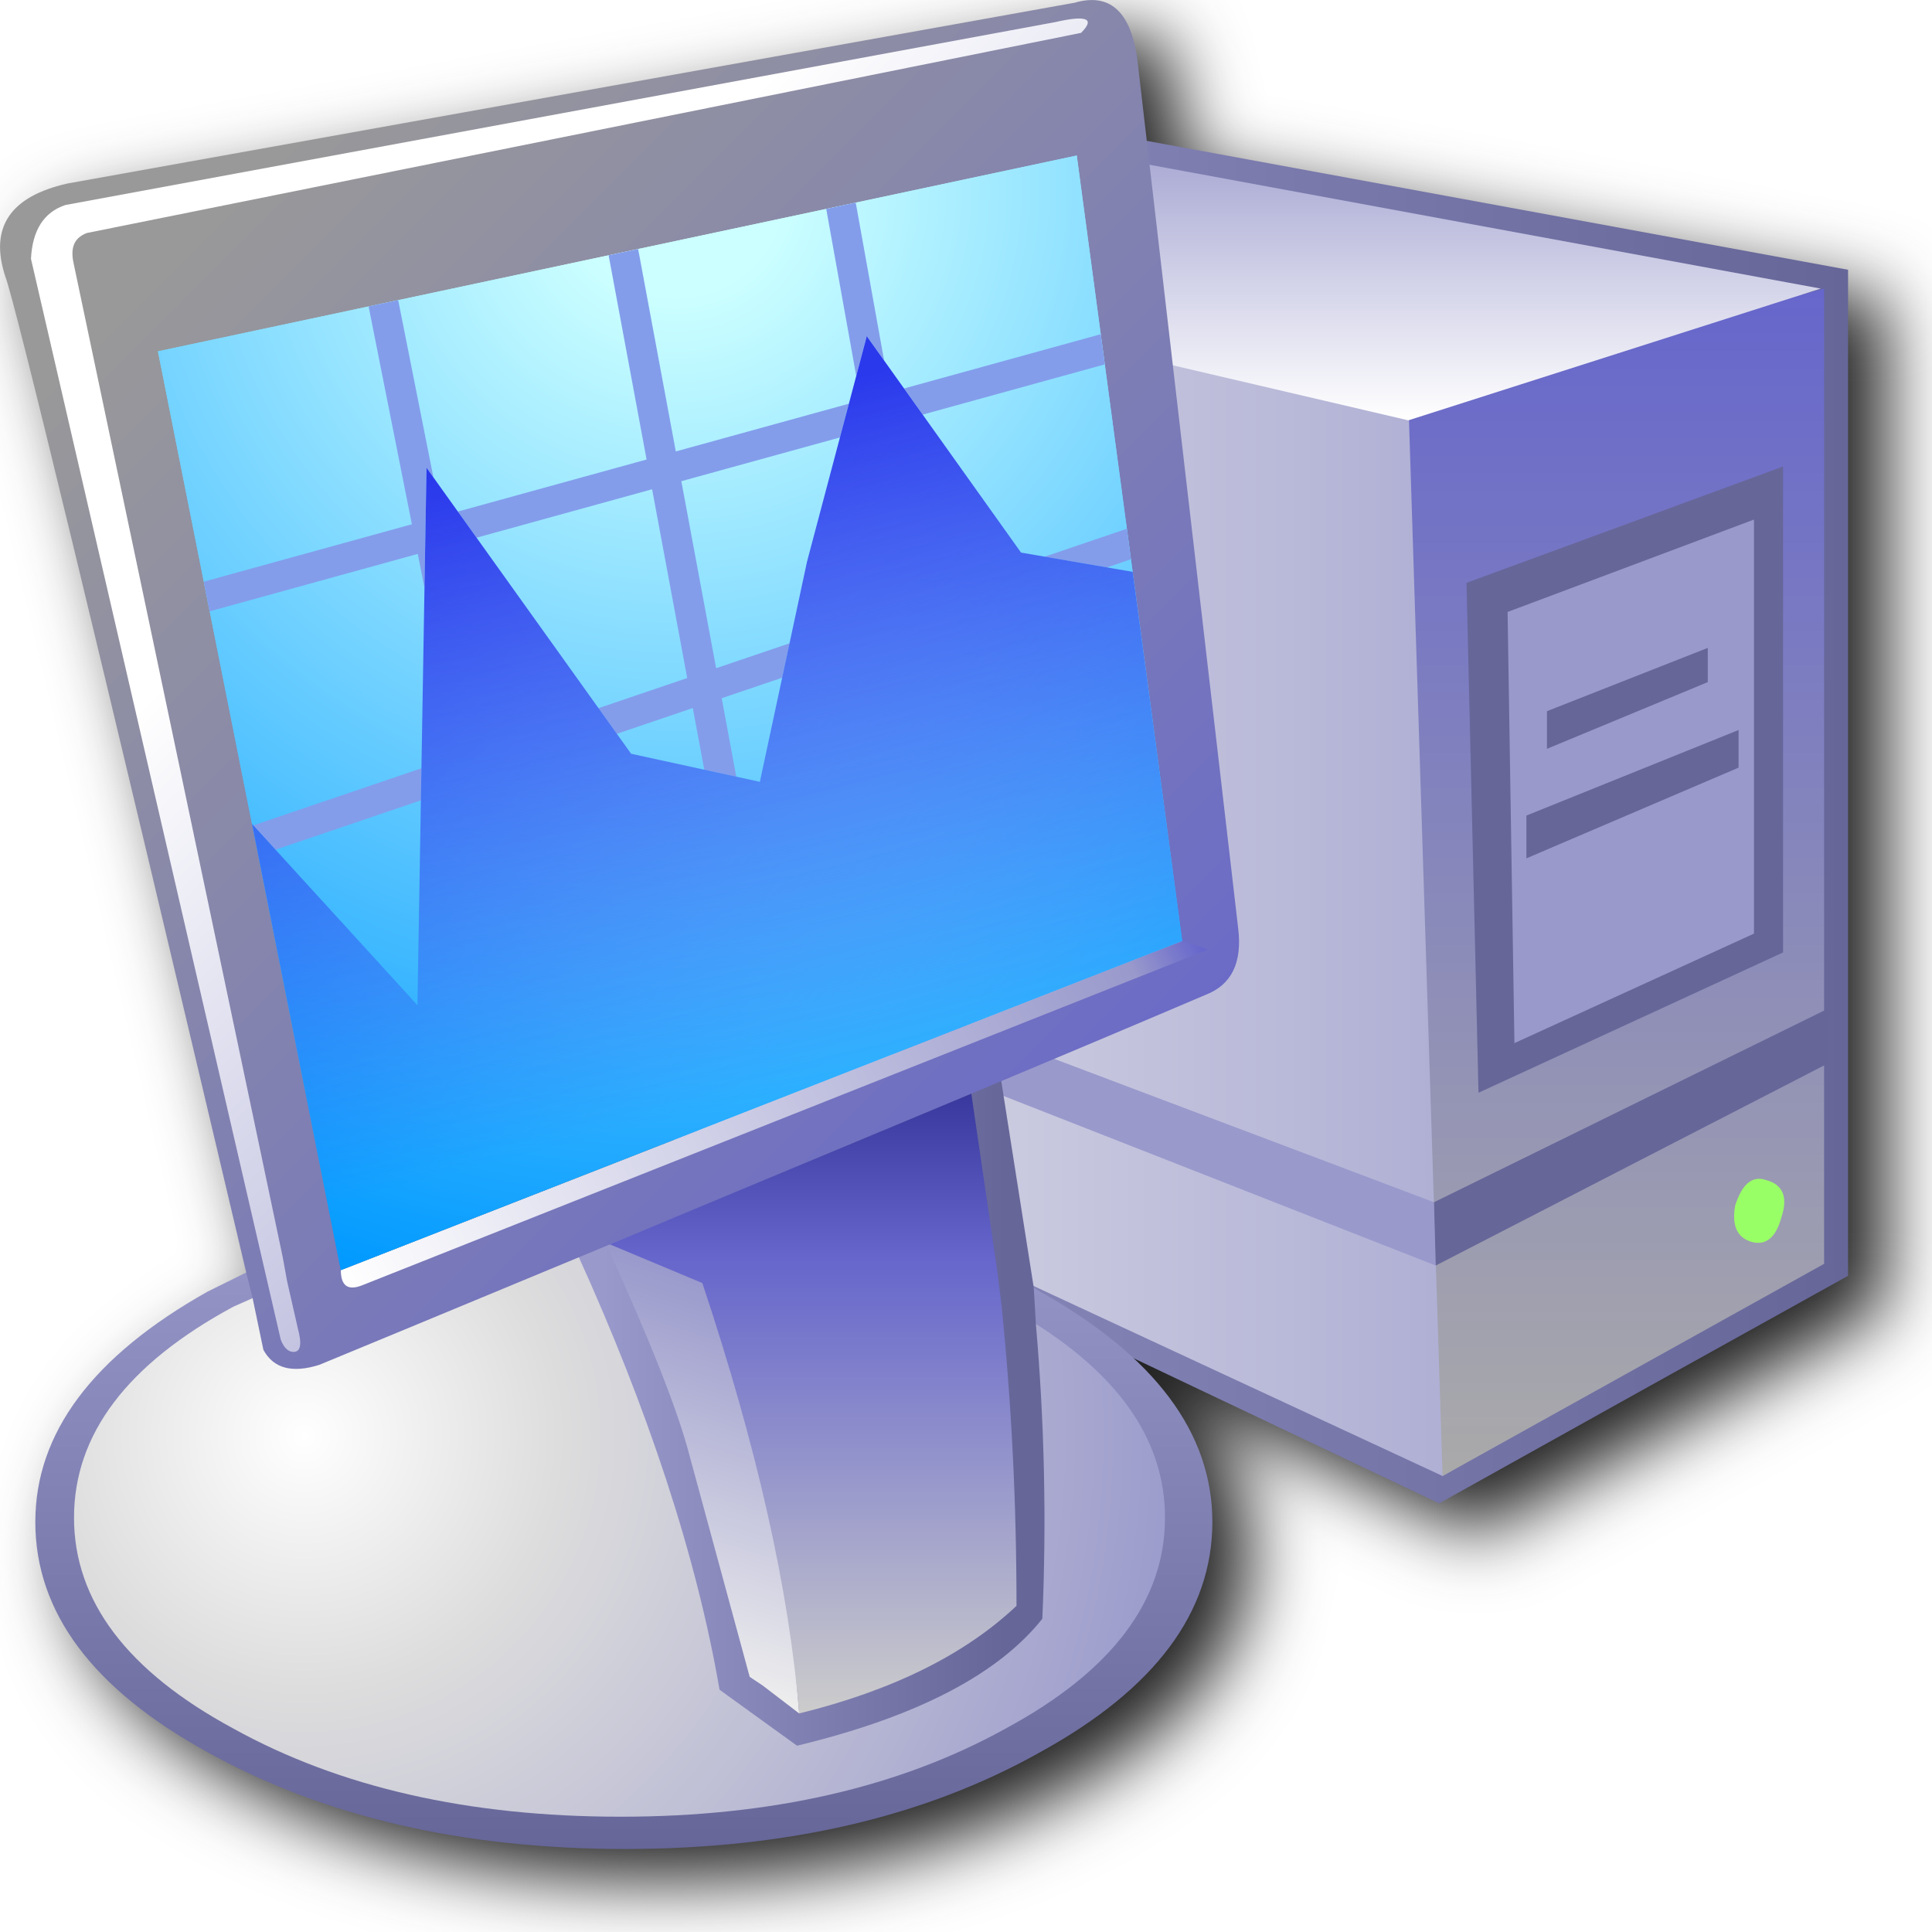
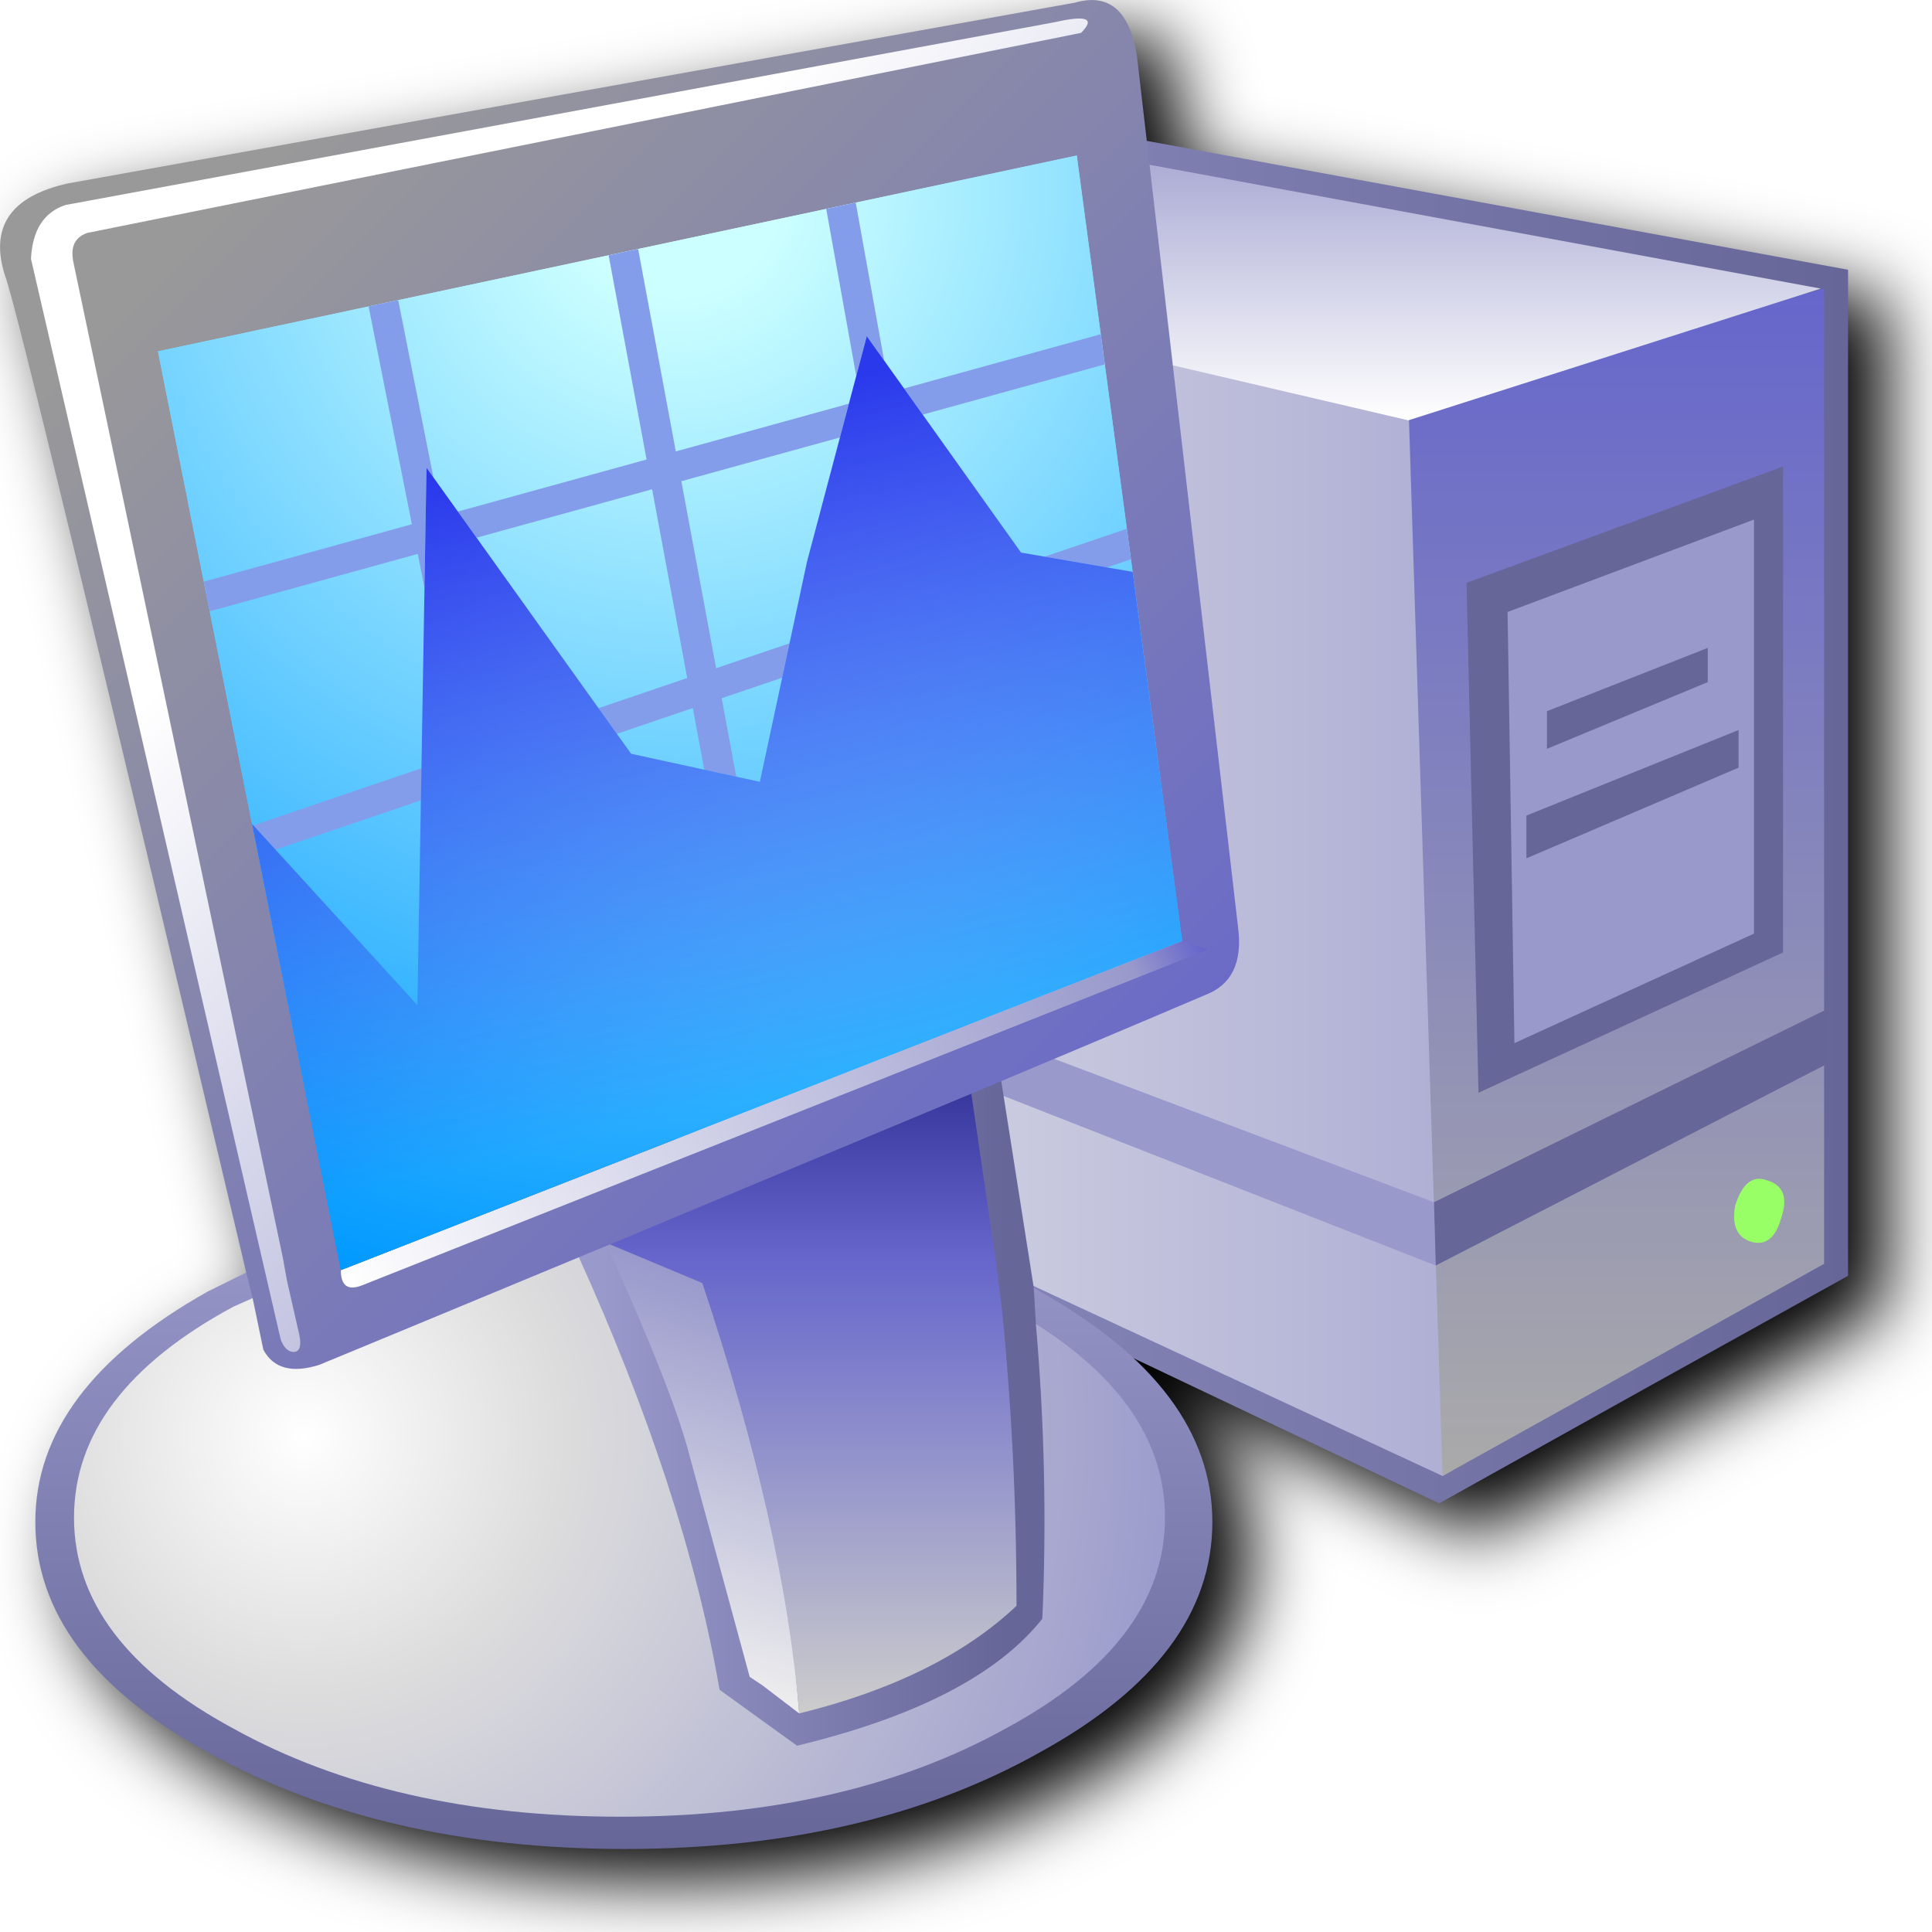
<svg xmlns="http://www.w3.org/2000/svg" xmlns:xlink="http://www.w3.org/1999/xlink" width="256" height="256" viewBox="0 0 256 256" version="1.1" id="svg8">
  <defs id="defs2">
    <linearGradient id="linearGradient4631">
      <stop style="stop-color:#2a39ec;stop-opacity:1" offset="0" id="stop4627" />
      <stop style="stop-color:#2d2aec;stop-opacity:0;" offset="1" id="stop4629" />
    </linearGradient>
    <linearGradient x2="819.2" x1="-819.2" spreadMethod="pad" id="gradient0-3" gradientUnits="userSpaceOnUse" gradientTransform="matrix(-0.1174364,0,0,0.1147158,161.3202,105.1192)">
      <stop id="stop44-6" stop-color="#666699" offset="0.0" />
      <stop id="stop46-7" stop-color="#9999cc" offset="1.0" />
    </linearGradient>
    <linearGradient x2="819.2" x1="-819.2" spreadMethod="pad" id="gradient1-5" gradientUnits="userSpaceOnUse" gradientTransform="matrix(-0.113809,0,0,0.1097282,159.7332,105.3459)">
      <stop id="stop49-3" stop-color="#9999cc" offset="0.0" />
      <stop id="stop51-5" stop-color="#eeeeee" offset="1.0" />
    </linearGradient>
    <linearGradient x2="819.2" x1="-819.2" spreadMethod="pad" id="gradient2-6" gradientUnits="userSpaceOnUse" gradientTransform="matrix(0,0.09612552,0.03355326,0,226.8397,117.1349)">
      <stop id="stop54-2" stop-color="#6666cc" offset="0.0" />
      <stop id="stop56-9" stop-color="#aaaaaa" offset="1.0" />
    </linearGradient>
    <linearGradient x2="819.2" x1="-819.2" spreadMethod="pad" id="gradient3-1" gradientUnits="userSpaceOnUse" gradientTransform="matrix(0,0.02539166,0.1133556,0,160.8668,34.83876)">
      <stop id="stop59-2" stop-color="#9999cc" offset="0.0" />
      <stop id="stop61-7" stop-color="#ffffff" offset="1.0" />
    </linearGradient>
    <linearGradient x2="819.2" x1="-819.2" spreadMethod="pad" id="gradient4-0" gradientUnits="userSpaceOnUse" gradientTransform="matrix(-0.06529281,-0.00680135,-0.00226711,0.02221771,151.3449,144.1135)">
      <stop id="stop64-9" stop-color="#9999cc" offset="0.0" />
      <stop id="stop66-3" stop-color="#9999cc" offset="1.0" />
    </linearGradient>
    <linearGradient gradientTransform="matrix(0,0.0092,0.0167,0,14.46863,35.41282)" gradientUnits="userSpaceOnUse" id="gradient18-0" spreadMethod="pad" x1="-819.2" x2="819.2">
      <stop offset="0.0" stop-color="#9999cc" id="stop175-7" />
      <stop offset="1.0" stop-color="#666699" id="stop177-8" />
    </linearGradient>
    <radialGradient cx="0" cy="0" gradientTransform="matrix(0.0255,0,0,0.0255,7.068627,33.36282)" gradientUnits="userSpaceOnUse" id="gradient19-6" r="819.2" spreadMethod="pad">
      <stop offset="0.0" stop-color="#ffffff" id="stop180-8" />
      <stop offset="0.282" stop-color="#dddddd" id="stop182-8" />
      <stop offset="1.0" stop-color="#9999cc" id="stop184-4" />
    </radialGradient>
    <linearGradient gradientTransform="matrix(-0.0141,-0.0141,-0.0156,0.0156,15.86863,17.11282)" gradientUnits="userSpaceOnUse" id="gradient20-3" spreadMethod="pad" x1="-819.2" x2="819.2">
      <stop offset="0.0" stop-color="#6666cc" id="stop187-1" />
      <stop offset="1.0" stop-color="#999999" id="stop189-4" />
    </linearGradient>
    <linearGradient gradientTransform="matrix(-0.0098,-0.0098,-0.0151,0.0151,17.71863,18.01282)" gradientUnits="userSpaceOnUse" id="gradient21-9" spreadMethod="pad" x1="-819.2" x2="819.2">
      <stop offset="0.0" stop-color="#9999cc" id="stop192-2" />
      <stop offset="1.0" stop-color="#ffffff" id="stop194-0" />
    </linearGradient>
    <radialGradient cx="0" cy="0" gradientTransform="matrix(0.0321,0,0,0.0321,15.71863,4.41282)" gradientUnits="userSpaceOnUse" id="gradient22-6" r="819.2" spreadMethod="pad">
      <stop offset="0.0" stop-color="#ccffff" id="stop197-8" />
      <stop offset="0.094" stop-color="#ccffff" id="stop199-9" />
      <stop offset="1.0" stop-color="#0099ff" id="stop201-2" />
    </radialGradient>
    <linearGradient gradientTransform="matrix(-0.0115,0.0061,8e-4,0.0016,17.96863,25.96282)" gradientUnits="userSpaceOnUse" id="gradient23-6" spreadMethod="pad" x1="-819.2" x2="819.2">
      <stop offset="0.0" stop-color="#6666cc" id="stop204-6" />
      <stop offset="0.078" stop-color="#9999cc" id="stop206-4" />
      <stop offset="1.0" stop-color="#ffffff" id="stop208-9" />
    </linearGradient>
    <linearGradient gradientTransform="matrix(-0.0057,0,0,0.0089,18.66863,32.26282)" gradientUnits="userSpaceOnUse" id="gradient24-5" spreadMethod="pad" x1="-819.2" x2="819.2">
      <stop offset="0.0" stop-color="#666699" id="stop211-0" />
      <stop offset="1.0" stop-color="#9999cc" id="stop213-4" />
    </linearGradient>
    <linearGradient gradientTransform="matrix(0,0.009,0.006,0,18.71863,32.41282)" gradientUnits="userSpaceOnUse" id="gradient25-8" spreadMethod="pad" x1="-819.2" x2="819.2">
      <stop offset="0.0" stop-color="#333399" id="stop216-7" />
      <stop offset="0.286" stop-color="#6666cc" id="stop218-1" />
      <stop offset="1.0" stop-color="#cccccc" id="stop220-7" />
    </linearGradient>
    <linearGradient gradientTransform="matrix(-0.0017,0.0052,0.0044,0.0014,16.31863,34.36282)" gradientUnits="userSpaceOnUse" id="gradient26-2" spreadMethod="pad" x1="-819.2" x2="819.2">
      <stop offset="0.0" stop-color="#9999cc" id="stop223-7" />
      <stop offset="1.0" stop-color="#eeeeee" id="stop225-2" />
    </linearGradient>
    <filter style="color-interpolation-filters:sRGB" id="filter1254" x="-0.048" y="-0.048" width="1.096" height="1.096">
      <feGaussianBlur stdDeviation="4.899" id="feGaussianBlur1256" />
    </filter>
    <linearGradient xlink:href="#linearGradient4631" id="linearGradient4633" x1="83.629" y1="57.293" x2="105.09" y2="144.336" gradientUnits="userSpaceOnUse" />
  </defs>
  <g id="layer1" transform="translate(-12.56771)">
-     <path id="path1645" style="fill:#212121;fill-opacity:1;stroke-width:4.534;filter:url(#filter1254)" d="m 161.582,4.033 c -0.514,0.05 -1.059,0.159 -1.629,0.326 L 26.52,28.315 c -7.603,1.711 -10.368,5.795 -8.277,12.258 1.331,3.422 11.979,47.42 31.938,132.007 l 0.01,0.031 -5.141,2.545 c -15.207,8.554 -22.805,18.717 -22.805,30.502 0,11.975 7.599,22.149 22.805,30.513 15.397,8.554 33.834,12.828 55.314,12.828 21.479,0 39.822,-4.274 55.028,-12.828 15.207,-8.364 22.816,-18.537 22.816,-30.513 0,-8.015 -3.617,-15.257 -10.649,-21.777 l 40.704,19.324 c 18.137,-10.126 36.198,-20.181 54.183,-30.156 V 39.748 L 169.513,22.664 168.22,11.486 C 167.388,6.163 165.179,3.68 161.582,4.033 Z M 94.255,170.584 c 0.006,0.014 0.014,0.027 0.02,0.041 l -34.402,14.223 c 0,0 17.572,-7.29 34.381,-14.264 z" />
+     <path id="path1645" style="fill:#000000;fill-opacity:1;stroke-width:4.534;filter:url(#filter1254)" d="m 161.582,4.033 c -0.514,0.05 -1.059,0.159 -1.629,0.326 L 26.52,28.315 c -7.603,1.711 -10.368,5.795 -8.277,12.258 1.331,3.422 11.979,47.42 31.938,132.007 l 0.01,0.031 -5.141,2.545 c -15.207,8.554 -22.805,18.717 -22.805,30.502 0,11.975 7.599,22.149 22.805,30.513 15.397,8.554 33.834,12.828 55.314,12.828 21.479,0 39.822,-4.274 55.028,-12.828 15.207,-8.364 22.816,-18.537 22.816,-30.513 0,-8.015 -3.617,-15.257 -10.649,-21.777 l 40.704,19.324 c 18.137,-10.126 36.198,-20.181 54.183,-30.156 V 39.748 L 169.513,22.664 168.22,11.486 C 167.388,6.163 165.179,3.68 161.582,4.033 Z M 94.255,170.584 c 0.006,0.014 0.014,0.027 0.02,0.041 l -34.402,14.223 c 0,0 17.572,-7.29 34.381,-14.264 z" />
    <path style="fill:url(#gradient0-3);stroke-width:4.534" id="path2" stroke="none" fill-rule="evenodd" fill="url(#gradient0)" d="m 85.825,143.433 117.436,55.771 q 27.205,-15.19 54.184,-30.153 V 35.746 L 123.006,11.034 65.195,23.73 85.825,143.433" />
    <path style="fill:url(#gradient1-5);stroke-width:4.534" id="path4" stroke="none" fill-rule="evenodd" fill="url(#gradient1)" d="M 88.546,142.073 203.715,195.577 252.005,167.238 252.911,39.373 122.326,15.342 66.782,25.09 88.546,142.073" />
    <path style="fill:url(#gradient2-6);stroke-width:4.534" id="path6" stroke="none" fill-rule="evenodd" fill="url(#gradient2)" d="m 203.715,195.577 50.557,-28.112 V 38.239 l -55.091,14.736 4.534,142.601" />
    <path style="fill:url(#gradient3-1);stroke-width:4.534" id="path8" stroke="none" fill-rule="evenodd" fill="url(#gradient3)" d="M 122.326,13.981 68.142,25.09 199.181,55.696 253.818,38.239 122.326,13.981" />
    <path style="fill:url(#gradient4-0);stroke-width:4.534" id="path10" stroke="none" fill-rule="evenodd" fill="url(#gradient4)" d="m 202.582,159.303 -102.7,-38.768 0.68,7.028 102.247,40.128 -0.227,-8.388" />
    <path id="path12" stroke="none" fill-rule="evenodd" fill="#99ff66" d="m 242.483,159.757 q -0.68,3.854 2.04,4.761 2.947,0.907 4.081,-3.174 1.36,-4.081 -2.04,-4.988 -2.721,-0.907 -4.081,3.401" style="stroke-width:4.534" />
    <path id="path14" stroke="none" fill-rule="evenodd" fill="#666699" d="m 206.889,77.234 1.587,67.56 40.355,-18.59 V 61.817 l -41.942,15.416 m 36.047,-6.575 -0.227,51.463 -28.339,13.149 -1.814,-53.731 30.379,-10.882" style="stroke-width:4.534" />
    <path id="path16" stroke="none" fill-rule="evenodd" fill="#9999cc" d="m 212.33,81.088 0.907,57.131 31.74,-14.51 V 68.845 l -32.646,12.242" style="stroke-width:4.534" />
    <path id="path18" stroke="none" fill-rule="evenodd" fill="#666699" d="m 214.824,108.066 v 5.668 l 28.112,-12.016 v -4.988 l -28.112,11.336" style="stroke-width:4.534" />
    <path id="path20" stroke="none" fill-rule="evenodd" fill="#666699" d="m 217.545,94.237 v 4.988 l 21.311,-8.842 v -4.534 l -21.311,8.388" style="stroke-width:4.534" />
    <path id="path22" stroke="none" fill-rule="evenodd" fill="#666699" d="m 202.808,167.691 51.917,-26.752 v -7.255 l -52.144,25.618" style="stroke-width:4.534" />
    <g transform="matrix(5.212683,0,0,5.212683,197.2698,0.00390368)" id="g1412">
      <g id="g1313" transform="matrix(1.093969,0,0,1.093969,-35.43229,0)">
        <path style="fill:url(#gradient18-0);fill-rule:evenodd;stroke:none" id="path42" d="m 5.79,29.533 0.461,1.091 -0.591,-0.01 c -2.467,1.333 -2.966,2.922 -2.966,4.856 0,1.933 0.726,2.961 3.193,4.294 2.467,1.367 5.099,1.952 8.633,1.952 3.5,0 6.294,-0.572 8.761,-1.939 2.467,-1.333 2.992,-2.581 2.992,-4.514 0,-1.733 -0.342,-2.995 -2.342,-4.261 l 0.016,-1.123 0.223,0.134 c 2.667,1.5 4,3.283 4,5.35 0,2.1 -1.333,3.883 -4,5.35 -2.667,1.5 -5.883,2.25 -9.65,2.25 -3.767,0 -7,-0.75 -9.7,-2.25 -2.667,-1.467 -4,-3.25 -4,-5.35 0,-2.067 1.333,-3.85 4,-5.35 l 0.971,-0.48" />
        <path style="fill:url(#gradient19-6);fill-rule:evenodd;stroke:none" id="path44" d="m 5.869,30.163 7.974,-1.567 10.226,2.167 c 2,1.267 3,2.767 3,4.5 0,1.933 -1.233,3.567 -3.7,4.9 -2.467,1.367 -5.45,2.05 -8.95,2.05 -3.533,0 -6.533,-0.683 -9,-2.05 -2.467,-1.333 -3.7,-2.967 -3.7,-4.9 0,-1.933 1.233,-3.567 3.7,-4.9 l 0.45,-0.2" />
        <path style="fill:url(#gradient24-5);fill-rule:evenodd;stroke:none" id="path54-2" d="m 23.245,24.994 0.774,4.919 0.05,0.85 c 0.2,2.3 0.25,4.583 0.15,6.85 -1.033,1.3 -2.933,2.283 -5.7,2.95 l -1.8,-1.3 c -0.533,-3.1 -1.663,-6.513 -3.297,-10.113" />
        <path style="fill:url(#gradient26-2);fill-rule:evenodd;stroke:none" id="path58-8" d="m 16.709,29.665 c 1.267,3.8 1.626,7.281 1.86,10.148 l -0.85,-0.65 -0.3,-0.2 -1.4,-5.15 C 15.752,32.779 15.092,31.121 14.092,28.921" />
        <path style="fill:url(#gradient20-3);fill-rule:evenodd;stroke:none" id="path46-9" d="m 5.719,29.563 c -3.5,-14.833 -5.367,-22.55 -5.6,-23.15 -0.367,-1.133 0.117,-1.85 1.45,-2.15 L 24.969,0.063 c 0.8,-0.233 1.283,0.183 1.45,1.25 l 2.35,20.25 c 0.1,0.8 -0.15,1.317 -0.75,1.55 -6.757,2.882 -20.6,8.6 -20.6,8.6 -0.633,0.2 -1.067,0.083 -1.3,-0.35 l -0.25,-1.2 -0.15,-0.6 M 27.351,21.844 24.881,3.76 3.833,8.307 8.001,29.488 c 0,0.367 0.092,0.404 0.425,0.271 L 27.904,22.065" />
        <path style="fill:url(#gradient21-9);fill-rule:evenodd;stroke:none" id="path48-7" d="m 2.019,5.413 c -0.348,0.13 -0.381,0.412 -0.3,0.75 l 4.85,23.05 0.1,0.55 0.25,1.1 c 0.1,0.367 0.067,0.55 -0.1,0.55 -0.212,0 -0.3,-0.3 -0.3,-0.3 L 0.719,6.013 c 0.033,-0.667 0.3,-1.083 0.8,-1.25 L 24.519,0.513 c 0.733,-0.167 0.933,-0.083 0.6,0.25 L 2.019,5.413" />
        <path style="fill:url(#gradient25-8);fill-rule:evenodd;stroke:none" id="path56-3" d="m 14.169,28.913 8.4,-3.5 0.6,4.1 0.1,0.8 c 0.233,2.267 0.35,4.6 0.35,7 -1.2,1.133 -2.883,1.967 -5.05,2.5 -0.233,-2.867 -0.983,-6.2 -2.25,-10 l -2.15,-0.9 m 3.55,10.25 0.85,0.65 -0.47,-0.36 -0.38,-0.29" />
        <path style="fill:url(#gradient22-6);fill-rule:evenodd;stroke:none" id="path50-6" d="m 7.919,29.513 -4.25,-21.35 21.35,-4.55 2.45,18.25 -19.55,7.65" />
        <path style="fill:url(#gradient23-6);fill-rule:evenodd;stroke:none" id="path52-1" d="m 7.919,29.513 19.55,-7.65 0.6,0.2 -19.65,7.8 q -0.5,0.2 -0.5,-0.35" />
        <path style="fill:url(#gradient22-6);fill-rule:evenodd;stroke:none" id="path3097" d="m 7.919,29.513 -4.25,-21.35 21.35,-4.55 2.45,18.25 -19.55,7.65" />
        <path id="path24632" style="fill:#839deb;fill-rule:evenodd;stroke:none;stroke-width:5.703;fill-opacity:1" d="M 113.389 26.848 L 109.479 27.68 L 113.455 49.814 L 114.852 44.547 L 117.148 47.77 L 113.389 26.848 z M 84.557 32.992 L 80.645 33.826 L 85.676 60.887 L 60.668 67.785 L 63.145 71.248 L 86.408 64.83 L 91.059 89.844 L 79.303 93.836 L 81.734 97.234 L 91.799 93.818 L 93.318 101.99 L 97.562 102.916 L 95.629 92.518 L 103.639 89.799 L 104.615 85.242 L 94.891 88.543 L 90.281 63.762 L 111.295 57.965 L 112.48 53.492 L 89.547 59.818 L 84.557 32.992 z M 52.762 39.768 L 48.842 40.604 L 54.576 69.467 L 27.002 77.074 L 27.783 81.004 L 55.355 73.396 L 56.246 77.883 L 56.516 61.98 L 57.428 63.256 L 52.762 39.768 z M 145.854 44.285 L 119.791 51.475 L 122.26 54.939 L 146.389 48.283 L 145.854 44.285 z M 149.312 70.064 L 138.424 73.762 L 146.674 75.186 L 149.855 74.105 L 149.312 70.064 z M 55.842 101.801 L 33.566 109.365 L 36.51 112.59 L 55.77 106.051 L 55.842 101.801 z " transform="matrix(0.1753613,0,0,0.1753613,-8.3535032e-4,-6.8455428e-4)" />
        <path id="path3202" style="fill:url(#linearGradient4633);fill-opacity:1;fill-rule:evenodd;stroke:none;stroke-width:5.703" d="m 56.516,61.98 -1.205,71.213 -21.92,-24.022 11.77,59.129 111.484,-43.623 -6.564,-48.904 -14.789,-2.553 -20.44,-28.673 -7.921,29.888 -6.245,29.161 -17.06,-3.719 z" transform="matrix(0.1753613,0,0,0.1753613,-8.3535032e-4,-6.8455428e-4)" />
      </g>
    </g>
  </g>
</svg>
